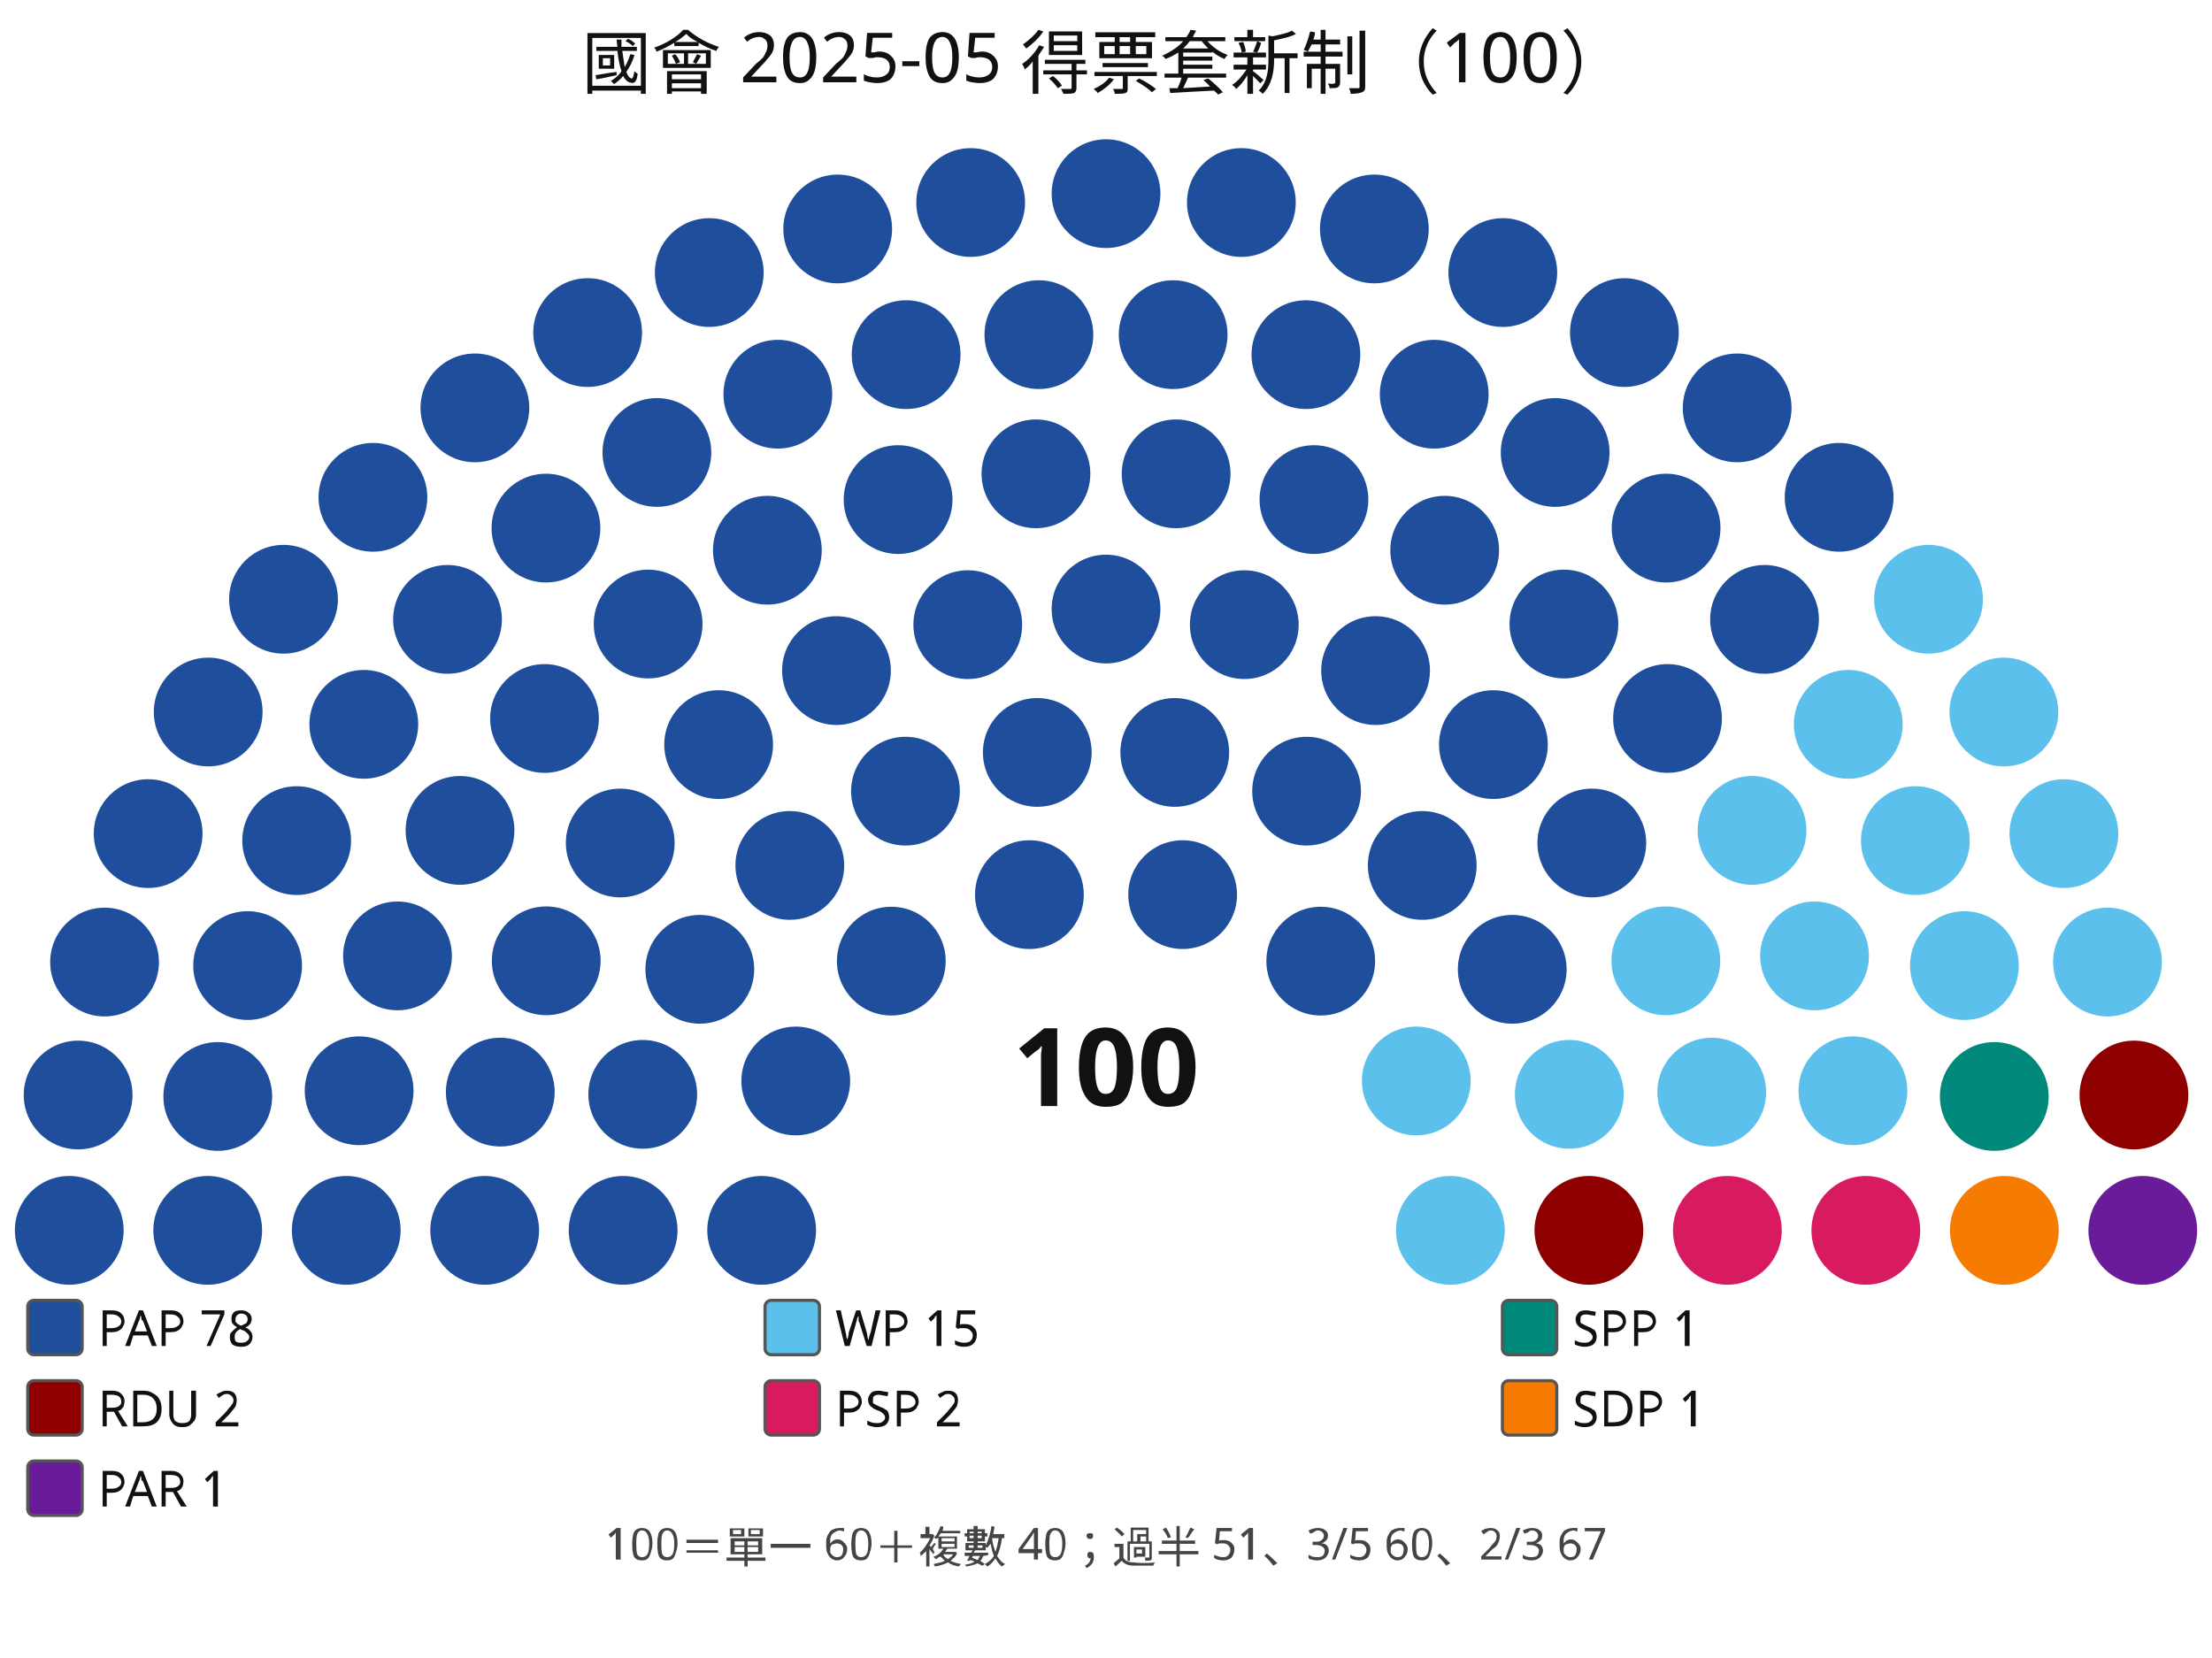
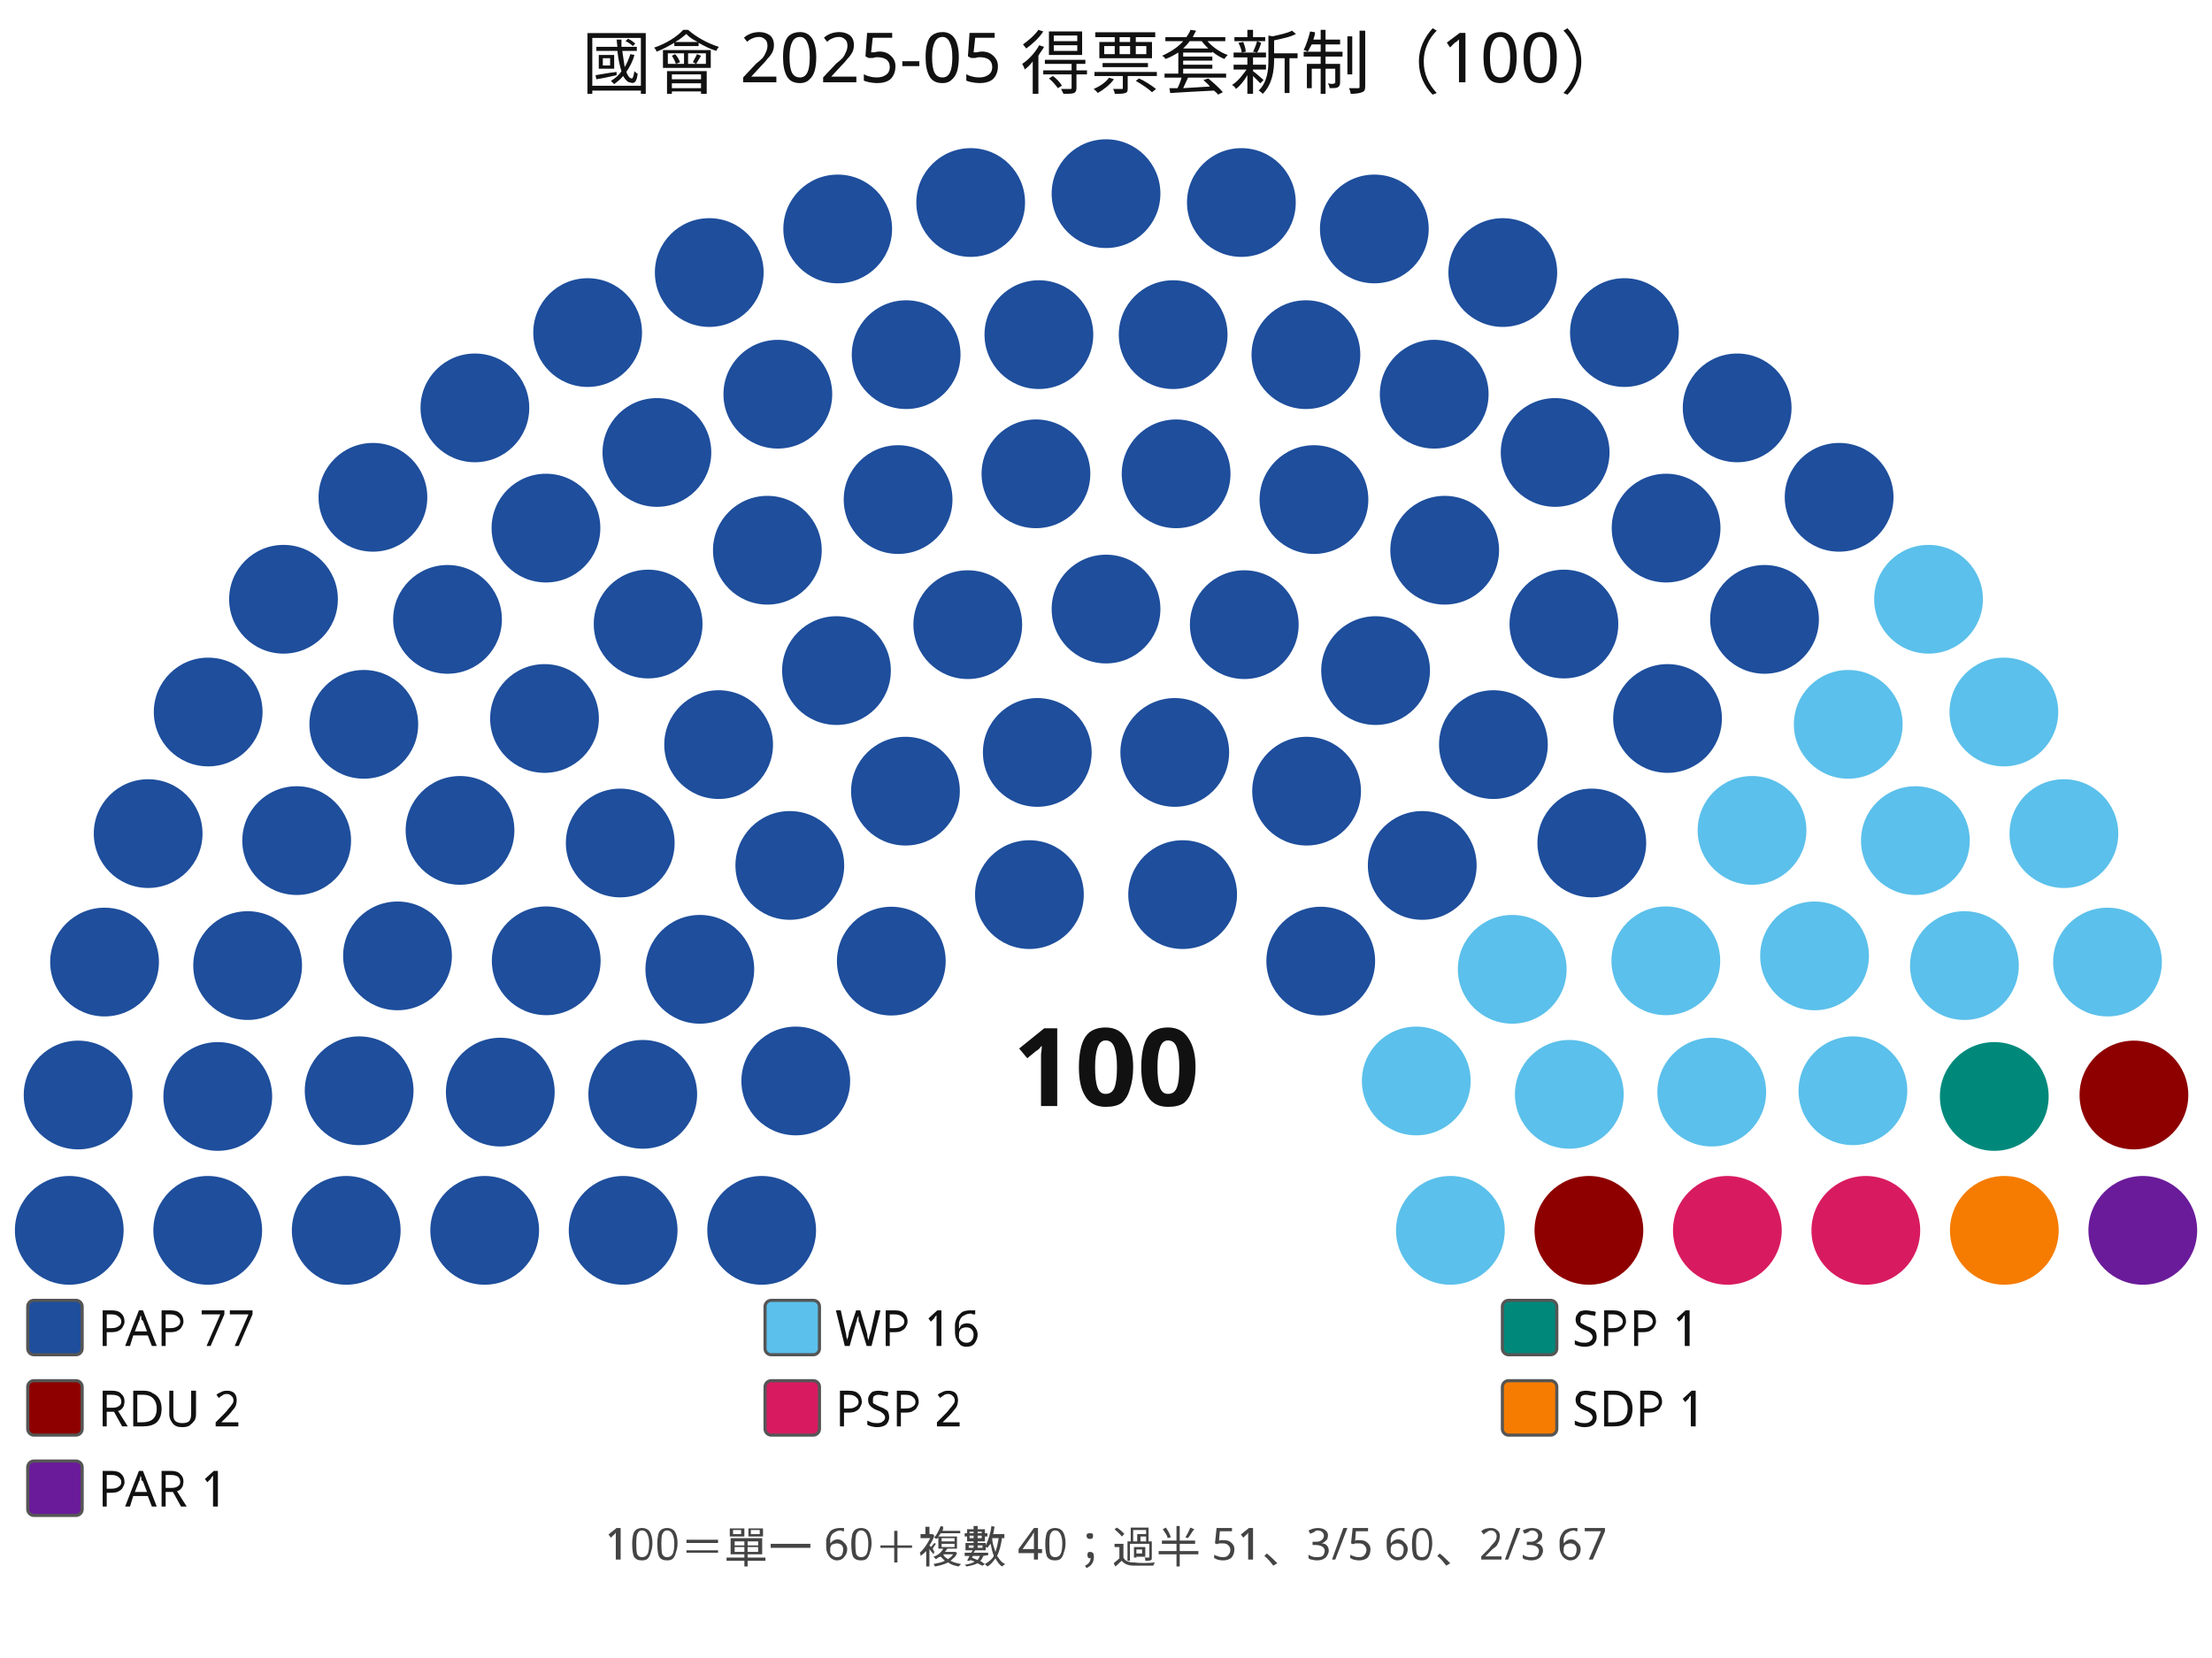
<svg xmlns="http://www.w3.org/2000/svg" viewBox="-21.336 -23.736 42.671 31.986" role="img" aria-label="國會 2025-05 得票套新制（100）">
  <rect x="-21.336" y="-23.736" width="42.671" height="31.986" fill="#ffffff" />
  <text x="0" y="-22.036" text-anchor="middle" font-family="Noto Sans, DejaVu Sans, sans-serif" font-size="1.35" fill="#111">國會 2025-05 得票套新制（100）</text>
  <circle cx="-20" cy="-0" r="1.069" fill="#1E4E9C" stroke="#ffffff" stroke-width="0.04" />
  <circle cx="-19.829" cy="-2.611" r="1.069" fill="#1E4E9C" stroke="#ffffff" stroke-width="0.04" />
  <circle cx="-19.319" cy="-5.176" r="1.069" fill="#1E4E9C" stroke="#ffffff" stroke-width="0.04" />
  <circle cx="-18.478" cy="-7.654" r="1.069" fill="#1E4E9C" stroke="#ffffff" stroke-width="0.04" />
  <circle cx="-17.32" cy="-10" r="1.069" fill="#1E4E9C" stroke="#ffffff" stroke-width="0.04" />
  <circle cx="-15.867" cy="-12.175" r="1.069" fill="#1E4E9C" stroke="#ffffff" stroke-width="0.04" />
  <circle cx="-14.142" cy="-14.142" r="1.069" fill="#1E4E9C" stroke="#ffffff" stroke-width="0.04" />
  <circle cx="-12.175" cy="-15.867" r="1.069" fill="#1E4E9C" stroke="#ffffff" stroke-width="0.04" />
  <circle cx="-10" cy="-17.32" r="1.069" fill="#1E4E9C" stroke="#ffffff" stroke-width="0.04" />
  <circle cx="-7.654" cy="-18.478" r="1.069" fill="#1E4E9C" stroke="#ffffff" stroke-width="0.04" />
  <circle cx="-5.176" cy="-19.319" r="1.069" fill="#1E4E9C" stroke="#ffffff" stroke-width="0.04" />
  <circle cx="-2.611" cy="-19.829" r="1.069" fill="#1E4E9C" stroke="#ffffff" stroke-width="0.04" />
  <circle cx="0" cy="-20" r="1.069" fill="#1E4E9C" stroke="#ffffff" stroke-width="0.04" />
  <circle cx="2.611" cy="-19.829" r="1.069" fill="#1E4E9C" stroke="#ffffff" stroke-width="0.04" />
  <circle cx="5.176" cy="-19.319" r="1.069" fill="#1E4E9C" stroke="#ffffff" stroke-width="0.04" />
  <circle cx="7.654" cy="-18.478" r="1.069" fill="#1E4E9C" stroke="#ffffff" stroke-width="0.04" />
  <circle cx="10" cy="-17.32" r="1.069" fill="#1E4E9C" stroke="#ffffff" stroke-width="0.04" />
  <circle cx="12.175" cy="-15.867" r="1.069" fill="#1E4E9C" stroke="#ffffff" stroke-width="0.04" />
  <circle cx="14.142" cy="-14.142" r="1.069" fill="#1E4E9C" stroke="#ffffff" stroke-width="0.04" />
  <circle cx="15.867" cy="-12.175" r="1.069" fill="#5BC0EB" stroke="#ffffff" stroke-width="0.04" />
  <circle cx="17.32" cy="-10" r="1.069" fill="#5BC0EB" stroke="#ffffff" stroke-width="0.04" />
  <circle cx="18.478" cy="-7.654" r="1.069" fill="#5BC0EB" stroke="#ffffff" stroke-width="0.04" />
  <circle cx="19.319" cy="-5.176" r="1.069" fill="#5BC0EB" stroke="#ffffff" stroke-width="0.04" />
  <circle cx="19.829" cy="-2.611" r="1.069" fill="#8E0000" stroke="#ffffff" stroke-width="0.04" />
  <circle cx="20" cy="0" r="1.069" fill="#6A1B9A" stroke="#ffffff" stroke-width="0.04" />
  <circle cx="-17.329" cy="-0" r="1.069" fill="#1E4E9C" stroke="#ffffff" stroke-width="0.04" />
  <circle cx="-17.135" cy="-2.583" r="1.069" fill="#1E4E9C" stroke="#ffffff" stroke-width="0.04" />
  <circle cx="-16.559" cy="-5.108" r="1.069" fill="#1E4E9C" stroke="#ffffff" stroke-width="0.04" />
  <circle cx="-15.613" cy="-7.519" r="1.069" fill="#1E4E9C" stroke="#ffffff" stroke-width="0.04" />
  <circle cx="-14.318" cy="-9.762" r="1.069" fill="#1E4E9C" stroke="#ffffff" stroke-width="0.04" />
  <circle cx="-12.703" cy="-11.787" r="1.069" fill="#1E4E9C" stroke="#ffffff" stroke-width="0.04" />
  <circle cx="-10.804" cy="-13.548" r="1.069" fill="#1E4E9C" stroke="#ffffff" stroke-width="0.04" />
  <circle cx="-8.664" cy="-15.007" r="1.069" fill="#1E4E9C" stroke="#ffffff" stroke-width="0.04" />
  <circle cx="-6.331" cy="-16.131" r="1.069" fill="#1E4E9C" stroke="#ffffff" stroke-width="0.04" />
  <circle cx="-3.856" cy="-16.894" r="1.069" fill="#1E4E9C" stroke="#ffffff" stroke-width="0.04" />
  <circle cx="-1.295" cy="-17.28" r="1.069" fill="#1E4E9C" stroke="#ffffff" stroke-width="0.04" />
  <circle cx="1.295" cy="-17.28" r="1.069" fill="#1E4E9C" stroke="#ffffff" stroke-width="0.04" />
  <circle cx="3.856" cy="-16.894" r="1.069" fill="#1E4E9C" stroke="#ffffff" stroke-width="0.04" />
  <circle cx="6.331" cy="-16.131" r="1.069" fill="#1E4E9C" stroke="#ffffff" stroke-width="0.04" />
  <circle cx="8.664" cy="-15.007" r="1.069" fill="#1E4E9C" stroke="#ffffff" stroke-width="0.04" />
  <circle cx="10.804" cy="-13.548" r="1.069" fill="#1E4E9C" stroke="#ffffff" stroke-width="0.04" />
  <circle cx="12.703" cy="-11.787" r="1.069" fill="#1E4E9C" stroke="#ffffff" stroke-width="0.04" />
  <circle cx="14.318" cy="-9.762" r="1.069" fill="#5BC0EB" stroke="#ffffff" stroke-width="0.04" />
  <circle cx="15.613" cy="-7.519" r="1.069" fill="#5BC0EB" stroke="#ffffff" stroke-width="0.04" />
  <circle cx="16.559" cy="-5.108" r="1.069" fill="#5BC0EB" stroke="#ffffff" stroke-width="0.04" />
  <circle cx="17.135" cy="-2.583" r="1.069" fill="#00897B" stroke="#ffffff" stroke-width="0.04" />
  <circle cx="17.329" cy="-0" r="1.069" fill="#F57C00" stroke="#ffffff" stroke-width="0.04" />
  <circle cx="-14.657" cy="-0" r="1.069" fill="#1E4E9C" stroke="#ffffff" stroke-width="0.04" />
  <circle cx="-14.408" cy="-2.693" r="1.069" fill="#1E4E9C" stroke="#ffffff" stroke-width="0.04" />
  <circle cx="-13.668" cy="-5.295" r="1.069" fill="#1E4E9C" stroke="#ffffff" stroke-width="0.04" />
  <circle cx="-12.462" cy="-7.716" r="1.069" fill="#1E4E9C" stroke="#ffffff" stroke-width="0.04" />
  <circle cx="-10.832" cy="-9.875" r="1.069" fill="#1E4E9C" stroke="#ffffff" stroke-width="0.04" />
  <circle cx="-8.833" cy="-11.697" r="1.069" fill="#1E4E9C" stroke="#ffffff" stroke-width="0.04" />
  <circle cx="-6.533" cy="-13.121" r="1.069" fill="#1E4E9C" stroke="#ffffff" stroke-width="0.04" />
  <circle cx="-4.011" cy="-14.098" r="1.069" fill="#1E4E9C" stroke="#ffffff" stroke-width="0.04" />
  <circle cx="-1.352" cy="-14.595" r="1.069" fill="#1E4E9C" stroke="#ffffff" stroke-width="0.04" />
  <circle cx="1.352" cy="-14.595" r="1.069" fill="#1E4E9C" stroke="#ffffff" stroke-width="0.04" />
  <circle cx="4.011" cy="-14.098" r="1.069" fill="#1E4E9C" stroke="#ffffff" stroke-width="0.04" />
  <circle cx="6.533" cy="-13.121" r="1.069" fill="#1E4E9C" stroke="#ffffff" stroke-width="0.04" />
  <circle cx="8.833" cy="-11.697" r="1.069" fill="#1E4E9C" stroke="#ffffff" stroke-width="0.04" />
  <circle cx="10.832" cy="-9.875" r="1.069" fill="#1E4E9C" stroke="#ffffff" stroke-width="0.04" />
  <circle cx="12.462" cy="-7.716" r="1.069" fill="#5BC0EB" stroke="#ffffff" stroke-width="0.04" />
  <circle cx="13.668" cy="-5.295" r="1.069" fill="#5BC0EB" stroke="#ffffff" stroke-width="0.04" />
  <circle cx="14.408" cy="-2.693" r="1.069" fill="#5BC0EB" stroke="#ffffff" stroke-width="0.04" />
  <circle cx="14.657" cy="0" r="1.069" fill="#D81B60" stroke="#ffffff" stroke-width="0.04" />
  <circle cx="-11.986" cy="-0" r="1.069" fill="#1E4E9C" stroke="#ffffff" stroke-width="0.04" />
  <circle cx="-11.685" cy="-2.667" r="1.069" fill="#1E4E9C" stroke="#ffffff" stroke-width="0.04" />
  <circle cx="-10.799" cy="-5.2" r="1.069" fill="#1E4E9C" stroke="#ffffff" stroke-width="0.04" />
  <circle cx="-9.371" cy="-7.473" r="1.069" fill="#1E4E9C" stroke="#ffffff" stroke-width="0.04" />
  <circle cx="-7.473" cy="-9.371" r="1.069" fill="#1E4E9C" stroke="#ffffff" stroke-width="0.04" />
  <circle cx="-5.2" cy="-10.799" r="1.069" fill="#1E4E9C" stroke="#ffffff" stroke-width="0.04" />
  <circle cx="-2.667" cy="-11.685" r="1.069" fill="#1E4E9C" stroke="#ffffff" stroke-width="0.04" />
  <circle cx="0" cy="-11.986" r="1.069" fill="#1E4E9C" stroke="#ffffff" stroke-width="0.04" />
  <circle cx="2.667" cy="-11.685" r="1.069" fill="#1E4E9C" stroke="#ffffff" stroke-width="0.04" />
  <circle cx="5.2" cy="-10.799" r="1.069" fill="#1E4E9C" stroke="#ffffff" stroke-width="0.04" />
  <circle cx="7.473" cy="-9.371" r="1.069" fill="#1E4E9C" stroke="#ffffff" stroke-width="0.04" />
  <circle cx="9.371" cy="-7.473" r="1.069" fill="#1E4E9C" stroke="#ffffff" stroke-width="0.04" />
  <circle cx="10.799" cy="-5.2" r="1.069" fill="#5BC0EB" stroke="#ffffff" stroke-width="0.04" />
  <circle cx="11.685" cy="-2.667" r="1.069" fill="#5BC0EB" stroke="#ffffff" stroke-width="0.04" />
  <circle cx="11.986" cy="0" r="1.069" fill="#D81B60" stroke="#ffffff" stroke-width="0.04" />
  <circle cx="-9.315" cy="-0" r="1.069" fill="#1E4E9C" stroke="#ffffff" stroke-width="0.04" />
  <circle cx="-8.937" cy="-2.624" r="1.069" fill="#1E4E9C" stroke="#ffffff" stroke-width="0.04" />
  <circle cx="-7.836" cy="-5.036" r="1.069" fill="#1E4E9C" stroke="#ffffff" stroke-width="0.04" />
  <circle cx="-6.1" cy="-7.04" r="1.069" fill="#1E4E9C" stroke="#ffffff" stroke-width="0.04" />
  <circle cx="-3.869" cy="-8.473" r="1.069" fill="#1E4E9C" stroke="#ffffff" stroke-width="0.04" />
  <circle cx="-1.326" cy="-9.22" r="1.069" fill="#1E4E9C" stroke="#ffffff" stroke-width="0.04" />
  <circle cx="1.326" cy="-9.22" r="1.069" fill="#1E4E9C" stroke="#ffffff" stroke-width="0.04" />
  <circle cx="3.869" cy="-8.473" r="1.069" fill="#1E4E9C" stroke="#ffffff" stroke-width="0.04" />
  <circle cx="6.1" cy="-7.04" r="1.069" fill="#1E4E9C" stroke="#ffffff" stroke-width="0.04" />
-   <circle cx="7.836" cy="-5.036" r="1.069" fill="#1E4E9C" stroke="#ffffff" stroke-width="0.04" />
+   <circle cx="7.836" cy="-5.036" r="1.069" fill="#5BC0EB" stroke="#ffffff" stroke-width="0.04" />
  <circle cx="8.937" cy="-2.624" r="1.069" fill="#5BC0EB" stroke="#ffffff" stroke-width="0.04" />
  <circle cx="9.315" cy="0" r="1.069" fill="#8E0000" stroke="#ffffff" stroke-width="0.04" />
  <circle cx="-6.643" cy="-0" r="1.069" fill="#1E4E9C" stroke="#ffffff" stroke-width="0.04" />
  <circle cx="-5.985" cy="-2.882" r="1.069" fill="#1E4E9C" stroke="#ffffff" stroke-width="0.04" />
  <circle cx="-4.142" cy="-5.194" r="1.069" fill="#1E4E9C" stroke="#ffffff" stroke-width="0.04" />
  <circle cx="-1.478" cy="-6.477" r="1.069" fill="#1E4E9C" stroke="#ffffff" stroke-width="0.04" />
  <circle cx="1.478" cy="-6.477" r="1.069" fill="#1E4E9C" stroke="#ffffff" stroke-width="0.04" />
  <circle cx="4.142" cy="-5.194" r="1.069" fill="#1E4E9C" stroke="#ffffff" stroke-width="0.04" />
  <circle cx="5.985" cy="-2.882" r="1.069" fill="#5BC0EB" stroke="#ffffff" stroke-width="0.04" />
  <circle cx="6.643" cy="0" r="1.069" fill="#5BC0EB" stroke="#ffffff" stroke-width="0.04" />
  <text x="0" y="-2.400" text-anchor="middle" font-family="Noto Sans, DejaVu Sans, sans-serif" font-size="2.1" font-weight="700" fill="#111">100</text>
  <rect x="-20.801" y="1.350" width="1.05" height="1.05" fill="#1E4E9C" stroke="#555" stroke-width="0.06" rx="0.12" />
-   <text x="-19.451" y="2.230" font-family="Noto Sans, DejaVu Sans, sans-serif" font-size="0.95" fill="#111">PAP 78</text>
+   <text x="-19.451" y="2.230" font-family="Noto Sans, DejaVu Sans, sans-serif" font-size="0.95" fill="#111">PAP 77</text>
  <rect x="-6.578" y="1.350" width="1.05" height="1.05" fill="#5BC0EB" stroke="#555" stroke-width="0.06" rx="0.12" />
-   <text x="-5.228" y="2.230" font-family="Noto Sans, DejaVu Sans, sans-serif" font-size="0.95" fill="#111">WP 15</text>
+   <text x="-5.228" y="2.230" font-family="Noto Sans, DejaVu Sans, sans-serif" font-size="0.95" fill="#111">WP 16</text>
  <rect x="7.646" y="1.350" width="1.05" height="1.05" fill="#00897B" stroke="#555" stroke-width="0.06" rx="0.12" />
  <text x="8.996" y="2.230" font-family="Noto Sans, DejaVu Sans, sans-serif" font-size="0.95" fill="#111">SPP 1</text>
  <rect x="-20.801" y="2.900" width="1.05" height="1.05" fill="#8E0000" stroke="#555" stroke-width="0.06" rx="0.12" />
  <text x="-19.451" y="3.780" font-family="Noto Sans, DejaVu Sans, sans-serif" font-size="0.95" fill="#111">RDU 2</text>
  <rect x="-6.578" y="2.900" width="1.05" height="1.05" fill="#D81B60" stroke="#555" stroke-width="0.06" rx="0.12" />
  <text x="-5.228" y="3.780" font-family="Noto Sans, DejaVu Sans, sans-serif" font-size="0.95" fill="#111">PSP 2</text>
  <rect x="7.646" y="2.900" width="1.05" height="1.05" fill="#F57C00" stroke="#555" stroke-width="0.06" rx="0.12" />
  <text x="8.996" y="3.780" font-family="Noto Sans, DejaVu Sans, sans-serif" font-size="0.95" fill="#111">SDP 1</text>
  <rect x="-20.801" y="4.450" width="1.05" height="1.05" fill="#6A1B9A" stroke="#555" stroke-width="0.06" rx="0.12" />
  <text x="-19.451" y="5.330" font-family="Noto Sans, DejaVu Sans, sans-serif" font-size="0.95" fill="#111">PAR 1</text>
  <text x="0" y="6.350" text-anchor="middle" font-family="Noto Sans, DejaVu Sans, sans-serif" font-size="0.85" fill="#444">100＝單一 60＋複數 40；過半 51、3/5 60、2/3 67</text>
</svg>
